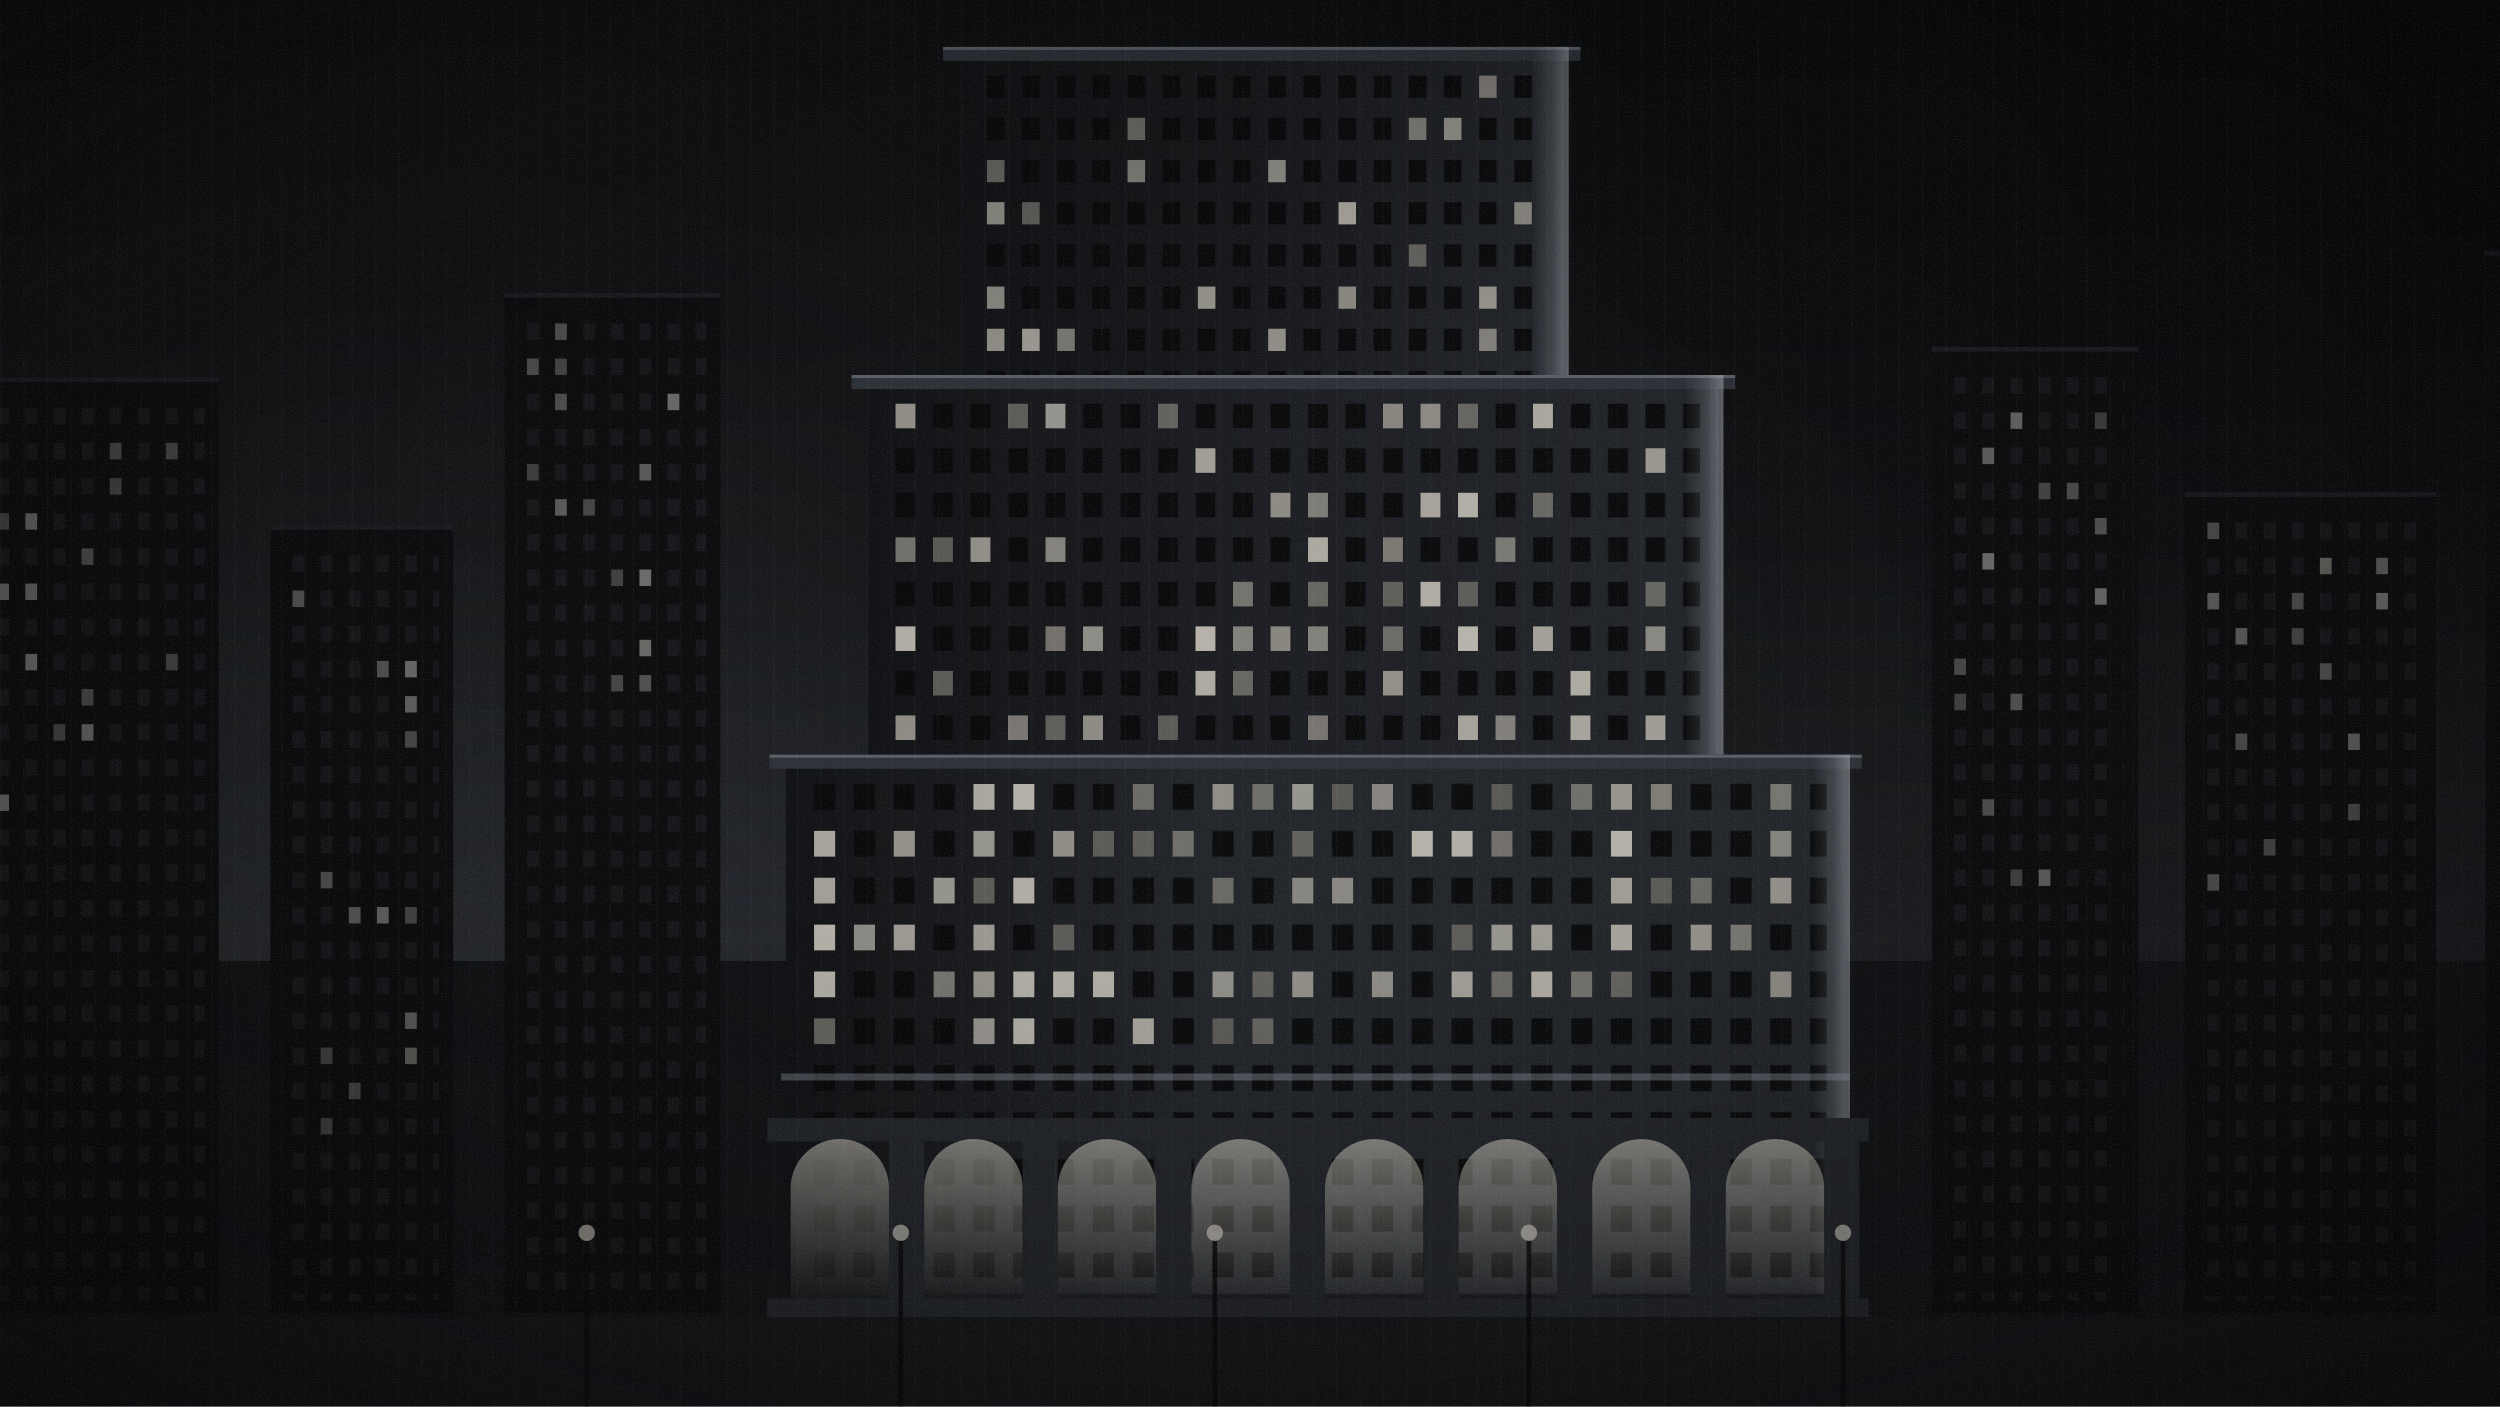
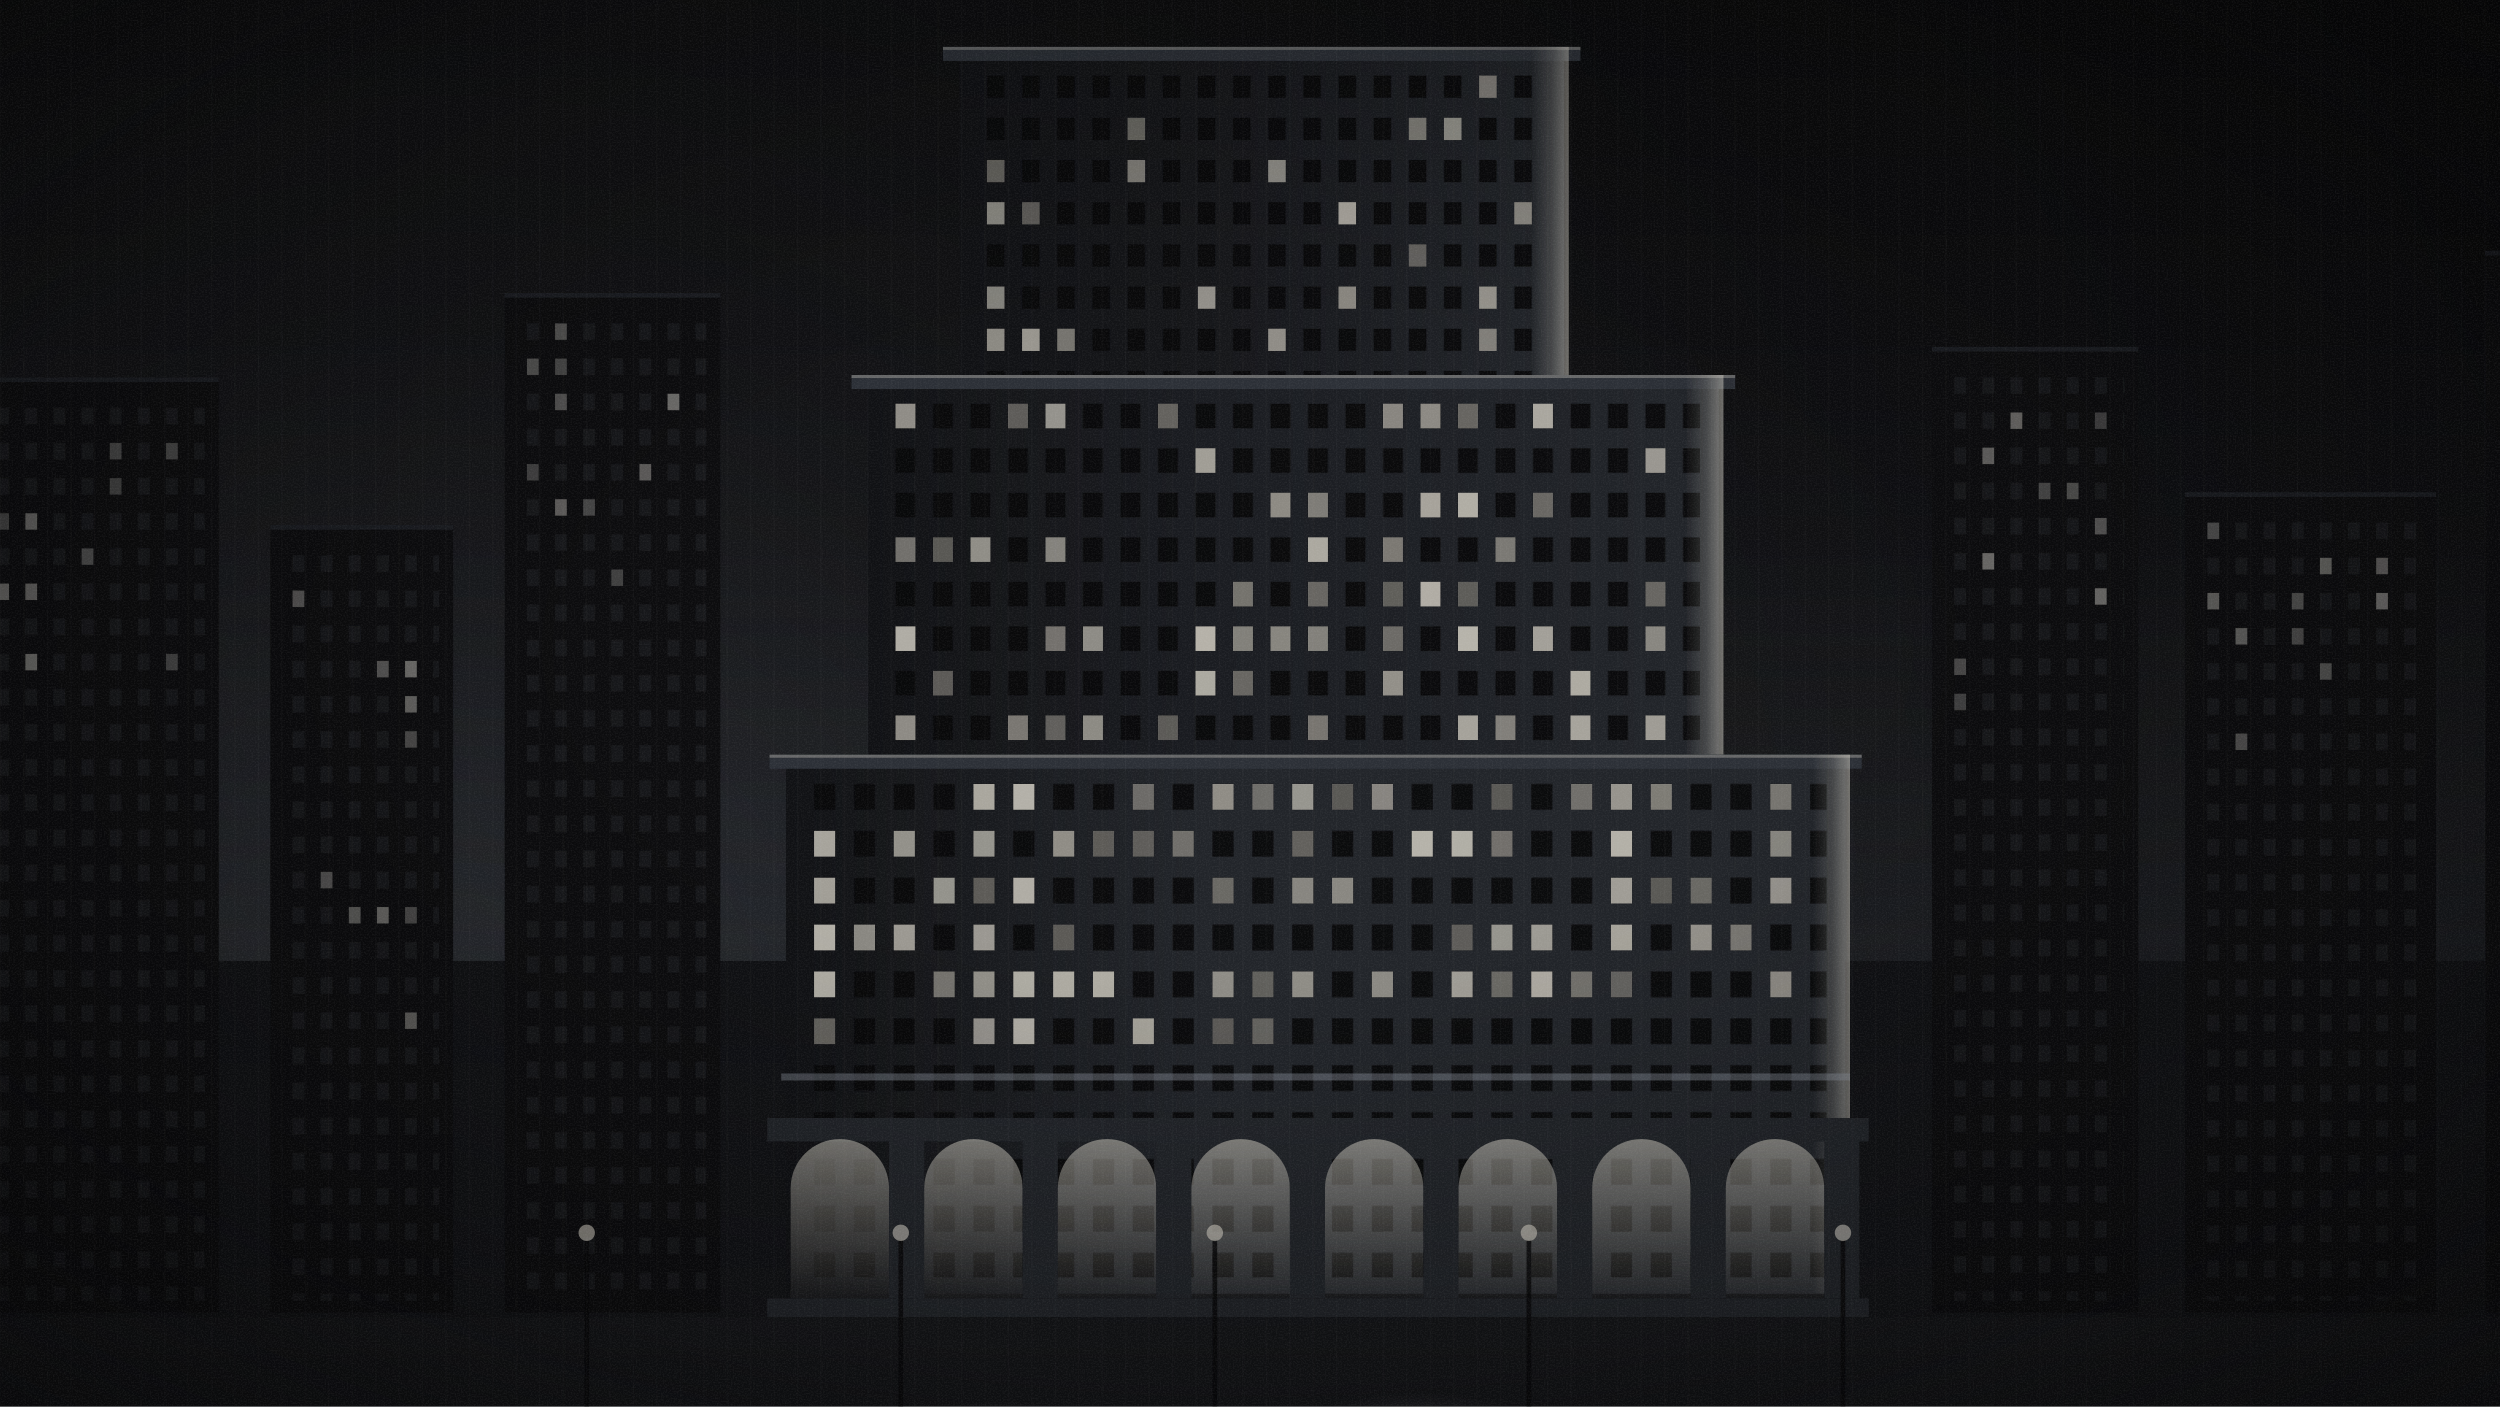
<svg xmlns="http://www.w3.org/2000/svg" width="1920" height="1080" viewBox="0 0 1920 1080" preserveAspectRatio="xMidYMid slice" role="img" aria-labelledby="omaxe-chowk-hero-title">
  <defs>
    <linearGradient id="omaxe-chowk-hero-ground" gradientUnits="userSpaceOnUse" x1="0" y1="820" x2="0" y2="2900">
      <stop offset="0" stop-color="#0e0f12" />
      <stop offset="0.42" stop-color="#131418" />
      <stop offset="1" stop-color="#131418" />
    </linearGradient>
    <pattern id="omaxe-chowk-hero-sb0" x="132" y="340" width="24" height="30" patternUnits="userSpaceOnUse">
      <rect x="7" y="8" width="10" height="14" fill="#212429" fill-opacity="0.85" />
    </pattern>
    <pattern id="omaxe-chowk-hero-sb1" x="384" y="466" width="24" height="30" patternUnits="userSpaceOnUse">
      <rect x="7" y="8" width="10" height="14" fill="#212429" fill-opacity="0.85" />
    </pattern>
    <pattern id="omaxe-chowk-hero-sb2" x="584" y="268" width="24" height="30" patternUnits="userSpaceOnUse">
      <rect x="7" y="8" width="10" height="14" fill="#212429" fill-opacity="0.85" />
    </pattern>
    <pattern id="omaxe-chowk-hero-sb3" x="1802" y="314" width="24" height="30" patternUnits="userSpaceOnUse">
      <rect x="7" y="8" width="10" height="14" fill="#212429" fill-opacity="0.85" />
    </pattern>
    <pattern id="omaxe-chowk-hero-sb4" x="2018" y="438" width="24" height="30" patternUnits="userSpaceOnUse">
      <rect x="7" y="8" width="10" height="14" fill="#212429" fill-opacity="0.85" />
    </pattern>
    <pattern id="omaxe-chowk-hero-sb5" x="2274" y="232" width="24" height="30" patternUnits="userSpaceOnUse">
      <rect x="7" y="8" width="10" height="14" fill="#212429" fill-opacity="0.85" />
    </pattern>
    <pattern id="omaxe-chowk-hero-sb6" x="-128" y="488" width="24" height="30" patternUnits="userSpaceOnUse">
      <rect x="7" y="8" width="10" height="14" fill="#212429" fill-opacity="0.85" />
    </pattern>
    <pattern id="omaxe-chowk-hero-sb7" x="2464" y="406" width="24" height="30" patternUnits="userSpaceOnUse">
      <rect x="7" y="8" width="10" height="14" fill="#212429" fill-opacity="0.85" />
    </pattern>
    <linearGradient id="omaxe-chowk-hero-facem0" gradientUnits="userSpaceOnUse" x1="960" y1="0" x2="1476" y2="0">
      <stop offset="0" stop-color="#0e0f12" />
      <stop offset="0.4" stop-color="#131418" />
      <stop offset="1" stop-color="#212429" />
    </linearGradient>
    <pattern id="omaxe-chowk-hero-patm0" x="976" y="56" width="30" height="36" patternUnits="userSpaceOnUse">
      <rect x="7.5" y="8.5" width="15" height="19" fill="#060607" fill-opacity="0.9" />
    </pattern>
    <linearGradient id="omaxe-chowk-hero-rimm0" gradientUnits="userSpaceOnUse" x1="1448" y1="0" x2="1480" y2="0">
-       <stop offset="0" stop-color="#b4bac2" stop-opacity="0" />
-       <stop offset="0.55" stop-color="#b4bac2" stop-opacity="0.2" />
-       <stop offset="1" stop-color="#b4bac2" stop-opacity="0.5" />
+       <stop offset="0" stop-color="#d9d5ca" stop-opacity="0" />
+       <stop offset="0.55" stop-color="#d9d5ca" stop-opacity="0.2" />
+       <stop offset="1" stop-color="#d9d5ca" stop-opacity="0.5" />
    </linearGradient>
    <linearGradient id="omaxe-chowk-hero-facem1" gradientUnits="userSpaceOnUse" x1="882" y1="0" x2="1608" y2="0">
      <stop offset="0" stop-color="#0e0f12" />
      <stop offset="0.4" stop-color="#191b20" />
      <stop offset="1" stop-color="#212429" />
    </linearGradient>
    <pattern id="omaxe-chowk-hero-patm1" x="898" y="336" width="32" height="38" patternUnits="userSpaceOnUse">
      <rect x="7.5" y="8.5" width="17" height="21" fill="#060607" fill-opacity="0.9" />
    </pattern>
    <linearGradient id="omaxe-chowk-hero-rimm1" gradientUnits="userSpaceOnUse" x1="1580" y1="0" x2="1612" y2="0">
-       <stop offset="0" stop-color="#b4bac2" stop-opacity="0" />
-       <stop offset="0.55" stop-color="#b4bac2" stop-opacity="0.2" />
-       <stop offset="1" stop-color="#b4bac2" stop-opacity="0.5" />
+       <stop offset="0" stop-color="#d9d5ca" stop-opacity="0" />
+       <stop offset="0.55" stop-color="#d9d5ca" stop-opacity="0.2" />
+       <stop offset="1" stop-color="#d9d5ca" stop-opacity="0.5" />
    </linearGradient>
    <linearGradient id="omaxe-chowk-hero-facem2" gradientUnits="userSpaceOnUse" x1="812" y1="0" x2="1716" y2="0">
      <stop offset="0" stop-color="#0e0f12" />
      <stop offset="0.4" stop-color="#212429" />
      <stop offset="1" stop-color="#212429" />
    </linearGradient>
    <pattern id="omaxe-chowk-hero-patm2" x="828" y="660" width="34" height="40" patternUnits="userSpaceOnUse">
      <rect x="8" y="9" width="18" height="22" fill="#060607" fill-opacity="0.9" />
    </pattern>
    <linearGradient id="omaxe-chowk-hero-rimm2" gradientUnits="userSpaceOnUse" x1="1688" y1="0" x2="1720" y2="0">
-       <stop offset="0" stop-color="#b4bac2" stop-opacity="0" />
-       <stop offset="0.55" stop-color="#b4bac2" stop-opacity="0.2" />
-       <stop offset="1" stop-color="#b4bac2" stop-opacity="0.5" />
+       <stop offset="0" stop-color="#d9d5ca" stop-opacity="0" />
+       <stop offset="0.55" stop-color="#d9d5ca" stop-opacity="0.2" />
+       <stop offset="1" stop-color="#d9d5ca" stop-opacity="0.5" />
    </linearGradient>
    <linearGradient id="omaxe-chowk-hero-bay0" gradientUnits="userSpaceOnUse" x1="0" y1="972" x2="0" y2="1108">
      <stop offset="0" stop-color="#d9d5ca" stop-opacity="0.561" />
      <stop offset="1" stop-color="#d9d5ca" stop-opacity="0.05" />
    </linearGradient>
    <linearGradient id="omaxe-chowk-hero-bay1" gradientUnits="userSpaceOnUse" x1="0" y1="972" x2="0" y2="1108">
      <stop offset="0" stop-color="#d9d5ca" stop-opacity="0.561" />
      <stop offset="1" stop-color="#d9d5ca" stop-opacity="0.05" />
    </linearGradient>
    <linearGradient id="omaxe-chowk-hero-bay2" gradientUnits="userSpaceOnUse" x1="0" y1="972" x2="0" y2="1108">
      <stop offset="0" stop-color="#d9d5ca" stop-opacity="0.561" />
      <stop offset="1" stop-color="#d9d5ca" stop-opacity="0.05" />
    </linearGradient>
    <linearGradient id="omaxe-chowk-hero-bay3" gradientUnits="userSpaceOnUse" x1="0" y1="972" x2="0" y2="1108">
      <stop offset="0" stop-color="#d9d5ca" stop-opacity="0.561" />
      <stop offset="1" stop-color="#d9d5ca" stop-opacity="0.05" />
    </linearGradient>
    <linearGradient id="omaxe-chowk-hero-bay4" gradientUnits="userSpaceOnUse" x1="0" y1="972" x2="0" y2="1108">
      <stop offset="0" stop-color="#d9d5ca" stop-opacity="0.561" />
      <stop offset="1" stop-color="#d9d5ca" stop-opacity="0.05" />
    </linearGradient>
    <linearGradient id="omaxe-chowk-hero-bay5" gradientUnits="userSpaceOnUse" x1="0" y1="972" x2="0" y2="1108">
      <stop offset="0" stop-color="#d9d5ca" stop-opacity="0.561" />
      <stop offset="1" stop-color="#d9d5ca" stop-opacity="0.05" />
    </linearGradient>
    <linearGradient id="omaxe-chowk-hero-bay6" gradientUnits="userSpaceOnUse" x1="0" y1="972" x2="0" y2="1108">
      <stop offset="0" stop-color="#d9d5ca" stop-opacity="0.561" />
      <stop offset="1" stop-color="#d9d5ca" stop-opacity="0.05" />
    </linearGradient>
    <linearGradient id="omaxe-chowk-hero-bay7" gradientUnits="userSpaceOnUse" x1="0" y1="972" x2="0" y2="1108">
      <stop offset="0" stop-color="#d9d5ca" stop-opacity="0.561" />
      <stop offset="1" stop-color="#d9d5ca" stop-opacity="0.05" />
    </linearGradient>
    <linearGradient id="omaxe-chowk-hero-street" gradientUnits="userSpaceOnUse" x1="0" y1="1124" x2="0" y2="2900">
      <stop offset="0" stop-color="#131418" stop-opacity="1" />
      <stop offset="0.35" stop-color="#0a0a0c" stop-opacity="1" />
      <stop offset="1" stop-color="#060607" stop-opacity="1" />
    </linearGradient>
+     <radialGradient id="omaxe-chowk-hero-lamppool">
+       <stop offset="0" stop-color="#d9d5ca" stop-opacity="0.296" />
+       <stop offset="0.5" stop-color="#d9d5ca" stop-opacity="0.093" />
+       <stop offset="1" stop-color="#d9d5ca" stop-opacity="0" />
+     </radialGradient>
    <linearGradient id="omaxe-chowk-hero-sky" gradientUnits="userSpaceOnUse" x1="0" y1="0" x2="0" y2="1080">
      <stop offset="0" stop-color="#060607" />
      <stop offset="0.223" stop-color="#08080a" />
      <stop offset="0.683" stop-color="#101114" />
      <stop offset="1" stop-color="#060607" />
    </linearGradient>
    <radialGradient id="omaxe-chowk-hero-glow" gradientUnits="userSpaceOnUse" cx="340.8" cy="801" r="1766.4">
      <stop offset="0" stop-color="#767d88" stop-opacity="0.17" />
      <stop offset="0.3" stop-color="#767d88" stop-opacity="0.071" />
      <stop offset="0.66" stop-color="#767d88" stop-opacity="0.02" />
      <stop offset="1" stop-color="#767d88" stop-opacity="0" />
    </radialGradient>
    <linearGradient id="omaxe-chowk-hero-haze" gradientUnits="userSpaceOnUse" x1="0" y1="414" x2="0" y2="910.8">
      <stop offset="0" stop-color="#5a616b" stop-opacity="0" />
      <stop offset="0.62" stop-color="#5a616b" stop-opacity="0.11" />
      <stop offset="0.82" stop-color="#5a616b" stop-opacity="0.055" />
      <stop offset="1" stop-color="#5a616b" stop-opacity="0" />
    </linearGradient>
    <pattern id="omaxe-chowk-hero-grid" width="18" height="18" patternUnits="userSpaceOnUse">
      <rect x="0" y="0" width="1" height="18" fill="#f5f3ee" fill-opacity="0.5" />
    </pattern>
    <radialGradient id="omaxe-chowk-hero-vignette" cx="0.5" cy="0.46" r="0.78">
      <stop offset="0.3" stop-color="#000000" stop-opacity="0" />
      <stop offset="0.68" stop-color="#000000" stop-opacity="0.26" />
      <stop offset="1" stop-color="#060607" stop-opacity="0.82" />
    </radialGradient>
    <filter id="omaxe-chowk-hero-grain" x="-2%" y="-2%" width="104%" height="104%" color-interpolation-filters="sRGB">
      <feTurbulence type="fractalNoise" baseFrequency="0.82" numOctaves="3" seed="11" stitchTiles="stitch" result="noise" />
      <feColorMatrix in="noise" type="matrix" values="0 0 0 0 1 0 0 0 0 1 0 0 0 0 1 0.9 0 0 0 -0.36" />
    </filter>
  </defs>
  <rect x="0" y="0" width="1920" height="1080" fill="url(#omaxe-chowk-hero-sky)" />
  <rect x="0" y="0" width="1920" height="1080" fill="url(#omaxe-chowk-hero-glow)" />
  <rect x="0" y="0" width="1920" height="1080" fill="url(#omaxe-chowk-hero-haze)" />
  <g transform="translate(-127.2 0) scale(0.9)">
    <rect x="-1800" y="820" width="6200" height="2080" fill="url(#omaxe-chowk-hero-ground)" />
    <rect x="120" y="322" width="208" height="798" fill="#0a0a0c" />
    <rect x="132" y="340" width="184" height="770" fill="url(#omaxe-chowk-hero-sb0)" opacity="0.55" />
    <rect x="235" y="378" width="10" height="14" fill="#d9d5ca" fill-opacity="0.256" />
    <rect x="283" y="378" width="10" height="14" fill="#d9d5ca" fill-opacity="0.256" />
    <rect x="235" y="408" width="10" height="14" fill="#d9d5ca" fill-opacity="0.231" />
    <rect x="139" y="438" width="10" height="14" fill="#d9d5ca" fill-opacity="0.235" />
    <rect x="163" y="438" width="10" height="14" fill="#d9d5ca" fill-opacity="0.412" />
    <rect x="211" y="468" width="10" height="14" fill="#d9d5ca" fill-opacity="0.291" />
    <rect x="139" y="498" width="10" height="14" fill="#d9d5ca" fill-opacity="0.413" />
    <rect x="163" y="498" width="10" height="14" fill="#d9d5ca" fill-opacity="0.406" />
    <rect x="163" y="558" width="10" height="14" fill="#d9d5ca" fill-opacity="0.451" />
    <rect x="283" y="558" width="10" height="14" fill="#d9d5ca" fill-opacity="0.247" />
-     <rect x="211" y="588" width="10" height="14" fill="#d9d5ca" fill-opacity="0.274" />
-     <rect x="187" y="618" width="10" height="14" fill="#d9d5ca" fill-opacity="0.241" />
-     <rect x="211" y="618" width="10" height="14" fill="#d9d5ca" fill-opacity="0.422" />
-     <rect x="139" y="678" width="10" height="14" fill="#d9d5ca" fill-opacity="0.425" />
    <rect x="120" y="322" width="208" height="4" fill="#191b20" />
    <rect x="372" y="448" width="156" height="672" fill="#0a0a0c" />
    <rect x="384" y="466" width="132" height="644" fill="url(#omaxe-chowk-hero-sb1)" opacity="0.55" />
    <rect x="391" y="504" width="10" height="14" fill="#d9d5ca" fill-opacity="0.322" />
    <rect x="463" y="564" width="10" height="14" fill="#d9d5ca" fill-opacity="0.331" />
    <rect x="487" y="564" width="10" height="14" fill="#d9d5ca" fill-opacity="0.459" />
    <rect x="487" y="594" width="10" height="14" fill="#d9d5ca" fill-opacity="0.408" />
    <rect x="487" y="624" width="10" height="14" fill="#d9d5ca" fill-opacity="0.275" />
    <rect x="415" y="744" width="10" height="14" fill="#d9d5ca" fill-opacity="0.316" />
    <rect x="439" y="774" width="10" height="14" fill="#d9d5ca" fill-opacity="0.353" />
    <rect x="463" y="774" width="10" height="14" fill="#d9d5ca" fill-opacity="0.417" />
    <rect x="487" y="774" width="10" height="14" fill="#d9d5ca" fill-opacity="0.268" />
    <rect x="487" y="864" width="10" height="14" fill="#d9d5ca" fill-opacity="0.381" />
-     <rect x="415" y="894" width="10" height="14" fill="#d9d5ca" fill-opacity="0.232" />
-     <rect x="487" y="894" width="10" height="14" fill="#d9d5ca" fill-opacity="0.379" />
-     <rect x="439" y="924" width="10" height="14" fill="#d9d5ca" fill-opacity="0.25" />
-     <rect x="415" y="954" width="10" height="14" fill="#d9d5ca" fill-opacity="0.213" />
    <rect x="372" y="448" width="156" height="4" fill="#191b20" />
    <rect x="572" y="250" width="184" height="870" fill="#0a0a0c" />
    <rect x="584" y="268" width="160" height="842" fill="url(#omaxe-chowk-hero-sb2)" opacity="0.55" />
    <rect x="615" y="276" width="10" height="14" fill="#d9d5ca" fill-opacity="0.31" />
    <rect x="591" y="306" width="10" height="14" fill="#d9d5ca" fill-opacity="0.302" />
    <rect x="615" y="306" width="10" height="14" fill="#d9d5ca" fill-opacity="0.249" />
    <rect x="615" y="336" width="10" height="14" fill="#d9d5ca" fill-opacity="0.311" />
    <rect x="711" y="336" width="10" height="14" fill="#d9d5ca" fill-opacity="0.45" />
    <rect x="591" y="396" width="10" height="14" fill="#d9d5ca" fill-opacity="0.216" />
    <rect x="687" y="396" width="10" height="14" fill="#d9d5ca" fill-opacity="0.363" />
    <rect x="615" y="426" width="10" height="14" fill="#d9d5ca" fill-opacity="0.372" />
    <rect x="639" y="426" width="10" height="14" fill="#d9d5ca" fill-opacity="0.255" />
    <rect x="663" y="486" width="10" height="14" fill="#d9d5ca" fill-opacity="0.221" />
-     <rect x="687" y="486" width="10" height="14" fill="#d9d5ca" fill-opacity="0.458" />
-     <rect x="687" y="546" width="10" height="14" fill="#d9d5ca" fill-opacity="0.425" />
-     <rect x="663" y="576" width="10" height="14" fill="#d9d5ca" fill-opacity="0.249" />
-     <rect x="687" y="576" width="10" height="14" fill="#d9d5ca" fill-opacity="0.301" />
    <rect x="572" y="250" width="184" height="4" fill="#191b20" />
    <rect x="1790" y="296" width="176" height="824" fill="#0a0a0c" />
    <rect x="1802" y="314" width="152" height="796" fill="url(#omaxe-chowk-hero-sb3)" opacity="0.55" />
    <rect x="1857" y="352" width="10" height="14" fill="#d9d5ca" fill-opacity="0.418" />
    <rect x="1929" y="352" width="10" height="14" fill="#d9d5ca" fill-opacity="0.219" />
    <rect x="1833" y="382" width="10" height="14" fill="#d9d5ca" fill-opacity="0.392" />
    <rect x="1881" y="412" width="10" height="14" fill="#d9d5ca" fill-opacity="0.254" />
    <rect x="1905" y="412" width="10" height="14" fill="#d9d5ca" fill-opacity="0.295" />
    <rect x="1929" y="442" width="10" height="14" fill="#d9d5ca" fill-opacity="0.332" />
    <rect x="1833" y="472" width="10" height="14" fill="#d9d5ca" fill-opacity="0.447" />
    <rect x="1929" y="502" width="10" height="14" fill="#d9d5ca" fill-opacity="0.452" />
    <rect x="1809" y="562" width="10" height="14" fill="#d9d5ca" fill-opacity="0.265" />
    <rect x="1809" y="592" width="10" height="14" fill="#d9d5ca" fill-opacity="0.213" />
-     <rect x="1857" y="592" width="10" height="14" fill="#d9d5ca" fill-opacity="0.314" />
-     <rect x="1833" y="682" width="10" height="14" fill="#d9d5ca" fill-opacity="0.297" />
-     <rect x="1857" y="742" width="10" height="14" fill="#d9d5ca" fill-opacity="0.23" />
-     <rect x="1881" y="742" width="10" height="14" fill="#d9d5ca" fill-opacity="0.39" />
    <rect x="1790" y="296" width="176" height="4" fill="#191b20" />
    <rect x="2006" y="420" width="214" height="700" fill="#0a0a0c" />
    <rect x="2018" y="438" width="190" height="672" fill="url(#omaxe-chowk-hero-sb4)" opacity="0.55" />
    <rect x="2025" y="446" width="10" height="14" fill="#d9d5ca" fill-opacity="0.297" />
    <rect x="2121" y="476" width="10" height="14" fill="#d9d5ca" fill-opacity="0.403" />
    <rect x="2169" y="476" width="10" height="14" fill="#d9d5ca" fill-opacity="0.373" />
    <rect x="2025" y="506" width="10" height="14" fill="#d9d5ca" fill-opacity="0.392" />
    <rect x="2097" y="506" width="10" height="14" fill="#d9d5ca" fill-opacity="0.3" />
    <rect x="2169" y="506" width="10" height="14" fill="#d9d5ca" fill-opacity="0.456" />
    <rect x="2049" y="536" width="10" height="14" fill="#d9d5ca" fill-opacity="0.39" />
    <rect x="2097" y="536" width="10" height="14" fill="#d9d5ca" fill-opacity="0.272" />
    <rect x="2121" y="566" width="10" height="14" fill="#d9d5ca" fill-opacity="0.306" />
    <rect x="2049" y="626" width="10" height="14" fill="#d9d5ca" fill-opacity="0.31" />
-     <rect x="2145" y="626" width="10" height="14" fill="#d9d5ca" fill-opacity="0.394" />
-     <rect x="2145" y="686" width="10" height="14" fill="#d9d5ca" fill-opacity="0.274" />
-     <rect x="2073" y="716" width="10" height="14" fill="#d9d5ca" fill-opacity="0.267" />
-     <rect x="2025" y="746" width="10" height="14" fill="#d9d5ca" fill-opacity="0.314" />
    <rect x="2006" y="420" width="214" height="4" fill="#191b20" />
    <rect x="2262" y="214" width="150" height="906" fill="#0a0a0c" />
    <rect x="2274" y="232" width="126" height="878" fill="url(#omaxe-chowk-hero-sb5)" opacity="0.55" />
    <rect x="2329" y="300" width="10" height="14" fill="#d9d5ca" fill-opacity="0.399" />
    <rect x="2329" y="330" width="10" height="14" fill="#d9d5ca" fill-opacity="0.444" />
    <rect x="2353" y="330" width="10" height="14" fill="#d9d5ca" fill-opacity="0.297" />
    <rect x="2377" y="330" width="10" height="14" fill="#d9d5ca" fill-opacity="0.221" />
    <rect x="2305" y="390" width="10" height="14" fill="#d9d5ca" fill-opacity="0.372" />
    <rect x="2305" y="420" width="10" height="14" fill="#d9d5ca" fill-opacity="0.307" />
    <rect x="2329" y="420" width="10" height="14" fill="#d9d5ca" fill-opacity="0.384" />
    <rect x="2353" y="420" width="10" height="14" fill="#d9d5ca" fill-opacity="0.218" />
    <rect x="2305" y="480" width="10" height="14" fill="#d9d5ca" fill-opacity="0.37" />
    <rect x="2377" y="480" width="10" height="14" fill="#d9d5ca" fill-opacity="0.288" />
-     <rect x="2305" y="510" width="10" height="14" fill="#d9d5ca" fill-opacity="0.218" />
-     <rect x="2329" y="510" width="10" height="14" fill="#d9d5ca" fill-opacity="0.232" />
-     <rect x="2305" y="540" width="10" height="14" fill="#d9d5ca" fill-opacity="0.336" />
-     <rect x="2329" y="570" width="10" height="14" fill="#d9d5ca" fill-opacity="0.38" />
    <rect x="2262" y="214" width="150" height="4" fill="#191b20" />
    <rect x="-140" y="470" width="200" height="650" fill="#0a0a0c" />
    <rect x="-128" y="488" width="176" height="622" fill="url(#omaxe-chowk-hero-sb6)" opacity="0.55" />
    <rect x="-121" y="496" width="10" height="14" fill="#d9d5ca" fill-opacity="0.343" />
    <rect x="-25" y="496" width="10" height="14" fill="#d9d5ca" fill-opacity="0.4" />
    <rect x="-1" y="496" width="10" height="14" fill="#d9d5ca" fill-opacity="0.231" />
    <rect x="-97" y="526" width="10" height="14" fill="#d9d5ca" fill-opacity="0.391" />
    <rect x="-121" y="556" width="10" height="14" fill="#d9d5ca" fill-opacity="0.232" />
    <rect x="-49" y="586" width="10" height="14" fill="#d9d5ca" fill-opacity="0.369" />
    <rect x="-97" y="616" width="10" height="14" fill="#d9d5ca" fill-opacity="0.422" />
    <rect x="-97" y="646" width="10" height="14" fill="#d9d5ca" fill-opacity="0.227" />
    <rect x="-1" y="646" width="10" height="14" fill="#d9d5ca" fill-opacity="0.242" />
    <rect x="-1" y="706" width="10" height="14" fill="#d9d5ca" fill-opacity="0.35" />
-     <rect x="23" y="736" width="10" height="14" fill="#d9d5ca" fill-opacity="0.283" />
-     <rect x="-97" y="826" width="10" height="14" fill="#d9d5ca" fill-opacity="0.337" />
-     <rect x="-73" y="826" width="10" height="14" fill="#d9d5ca" fill-opacity="0.448" />
-     <rect x="-1" y="826" width="10" height="14" fill="#d9d5ca" fill-opacity="0.309" />
    <rect x="-140" y="470" width="200" height="4" fill="#191b20" />
    <rect x="2452" y="388" width="190" height="732" fill="#0a0a0c" />
    <rect x="2464" y="406" width="166" height="704" fill="url(#omaxe-chowk-hero-sb7)" opacity="0.55" />
    <rect x="2543" y="444" width="10" height="14" fill="#d9d5ca" fill-opacity="0.408" />
    <rect x="2591" y="474" width="10" height="14" fill="#d9d5ca" fill-opacity="0.369" />
    <rect x="2495" y="504" width="10" height="14" fill="#d9d5ca" fill-opacity="0.404" />
    <rect x="2591" y="504" width="10" height="14" fill="#d9d5ca" fill-opacity="0.398" />
    <rect x="2543" y="534" width="10" height="14" fill="#d9d5ca" fill-opacity="0.395" />
    <rect x="2591" y="534" width="10" height="14" fill="#d9d5ca" fill-opacity="0.369" />
    <rect x="2543" y="564" width="10" height="14" fill="#d9d5ca" fill-opacity="0.353" />
    <rect x="2495" y="594" width="10" height="14" fill="#d9d5ca" fill-opacity="0.464" />
    <rect x="2471" y="624" width="10" height="14" fill="#d9d5ca" fill-opacity="0.452" />
    <rect x="2519" y="654" width="10" height="14" fill="#d9d5ca" fill-opacity="0.447" />
-     <rect x="2543" y="714" width="10" height="14" fill="#d9d5ca" fill-opacity="0.431" />
-     <rect x="2519" y="744" width="10" height="14" fill="#d9d5ca" fill-opacity="0.357" />
-     <rect x="2567" y="744" width="10" height="14" fill="#d9d5ca" fill-opacity="0.255" />
-     <rect x="2495" y="804" width="10" height="14" fill="#d9d5ca" fill-opacity="0.337" />
    <rect x="2452" y="388" width="190" height="4" fill="#191b20" />
    <rect x="960" y="40" width="516" height="304" fill="url(#omaxe-chowk-hero-facem0)" />
    <rect x="976" y="56" width="484" height="274" fill="url(#omaxe-chowk-hero-patm0)" />
    <rect x="1403.5" y="64.5" width="15" height="19" fill="#d9d5ca" fill-opacity="0.593" />
    <rect x="1103.5" y="100.5" width="15" height="19" fill="#d9d5ca" fill-opacity="0.468" />
    <rect x="1343.5" y="100.5" width="15" height="19" fill="#d9d5ca" fill-opacity="0.58" />
    <rect x="1373.5" y="100.5" width="15" height="19" fill="#d9d5ca" fill-opacity="0.679" />
    <rect x="983.5" y="136.5" width="15" height="19" fill="#d9d5ca" fill-opacity="0.441" />
    <rect x="1103.5" y="136.5" width="15" height="19" fill="#d9d5ca" fill-opacity="0.577" />
    <rect x="1223.5" y="136.5" width="15" height="19" fill="#d9d5ca" fill-opacity="0.651" />
    <rect x="983.5" y="172.5" width="15" height="19" fill="#d9d5ca" fill-opacity="0.633" />
    <rect x="1013.5" y="172.5" width="15" height="19" fill="#d9d5ca" fill-opacity="0.415" />
    <rect x="1283.5" y="172.5" width="15" height="19" fill="#d9d5ca" fill-opacity="0.776" />
    <rect x="1433.5" y="172.5" width="15" height="19" fill="#d9d5ca" fill-opacity="0.636" />
    <rect x="1343.5" y="208.5" width="15" height="19" fill="#d9d5ca" fill-opacity="0.444" />
    <rect x="983.5" y="244.5" width="15" height="19" fill="#d9d5ca" fill-opacity="0.61" />
    <rect x="1163.5" y="244.5" width="15" height="19" fill="#d9d5ca" fill-opacity="0.673" />
    <rect x="1283.5" y="244.5" width="15" height="19" fill="#d9d5ca" fill-opacity="0.626" />
    <rect x="1403.5" y="244.5" width="15" height="19" fill="#d9d5ca" fill-opacity="0.684" />
    <rect x="983.5" y="280.5" width="15" height="19" fill="#d9d5ca" fill-opacity="0.64" />
    <rect x="1013.5" y="280.5" width="15" height="19" fill="#d9d5ca" fill-opacity="0.698" />
    <rect x="1043.5" y="280.5" width="15" height="19" fill="#d9d5ca" fill-opacity="0.53" />
    <rect x="1223.5" y="280.5" width="15" height="19" fill="#d9d5ca" fill-opacity="0.652" />
    <rect x="1403.5" y="280.5" width="15" height="19" fill="#d9d5ca" fill-opacity="0.583" />
    <rect x="946" y="40" width="544" height="12" fill="#2b2f36" />
-     <rect x="946" y="40" width="544" height="2.6" fill="#b4bac2" fill-opacity="0.34" />
+     <rect x="946" y="40" width="544" height="2.6" fill="#d9d5ca" fill-opacity="0.34" />
    <rect x="1448" y="40" width="32" height="304" fill="url(#omaxe-chowk-hero-rimm0)" />
    <rect x="882" y="320" width="726" height="348" fill="url(#omaxe-chowk-hero-facem1)" />
    <rect x="898" y="336" width="694" height="318" fill="url(#omaxe-chowk-hero-patm1)" />
    <rect x="905.5" y="344.5" width="17" height="21" fill="#d9d5ca" fill-opacity="0.652" />
    <rect x="1001.5" y="344.5" width="17" height="21" fill="#d9d5ca" fill-opacity="0.411" />
    <rect x="1033.5" y="344.5" width="17" height="21" fill="#d9d5ca" fill-opacity="0.681" />
    <rect x="1129.5" y="344.5" width="17" height="21" fill="#d9d5ca" fill-opacity="0.438" />
    <rect x="1321.5" y="344.5" width="17" height="21" fill="#d9d5ca" fill-opacity="0.617" />
    <rect x="1353.5" y="344.5" width="17" height="21" fill="#d9d5ca" fill-opacity="0.635" />
    <rect x="1385.5" y="344.5" width="17" height="21" fill="#d9d5ca" fill-opacity="0.453" />
    <rect x="1449.5" y="344.5" width="17" height="21" fill="#d9d5ca" fill-opacity="0.78" />
    <rect x="1161.5" y="382.5" width="17" height="21" fill="#d9d5ca" fill-opacity="0.736" />
    <rect x="1545.5" y="382.5" width="17" height="21" fill="#d9d5ca" fill-opacity="0.703" />
    <rect x="1225.5" y="420.5" width="17" height="21" fill="#d9d5ca" fill-opacity="0.639" />
    <rect x="1257.5" y="420.5" width="17" height="21" fill="#d9d5ca" fill-opacity="0.569" />
    <rect x="1353.5" y="420.5" width="17" height="21" fill="#d9d5ca" fill-opacity="0.762" />
    <rect x="1385.5" y="420.5" width="17" height="21" fill="#d9d5ca" fill-opacity="0.811" />
    <rect x="1449.5" y="420.5" width="17" height="21" fill="#d9d5ca" fill-opacity="0.46" />
    <rect x="905.5" y="458.5" width="17" height="21" fill="#d9d5ca" fill-opacity="0.514" />
    <rect x="937.5" y="458.5" width="17" height="21" fill="#d9d5ca" fill-opacity="0.389" />
    <rect x="969.5" y="458.5" width="17" height="21" fill="#d9d5ca" fill-opacity="0.655" />
    <rect x="1033.5" y="458.5" width="17" height="21" fill="#d9d5ca" fill-opacity="0.601" />
    <rect x="1257.5" y="458.5" width="17" height="21" fill="#d9d5ca" fill-opacity="0.787" />
    <rect x="1321.5" y="458.5" width="17" height="21" fill="#d9d5ca" fill-opacity="0.551" />
    <rect x="1417.5" y="458.5" width="17" height="21" fill="#d9d5ca" fill-opacity="0.548" />
    <rect x="1193.5" y="496.5" width="17" height="21" fill="#d9d5ca" fill-opacity="0.521" />
    <rect x="1257.5" y="496.5" width="17" height="21" fill="#d9d5ca" fill-opacity="0.457" />
    <rect x="1321.5" y="496.5" width="17" height="21" fill="#d9d5ca" fill-opacity="0.417" />
    <rect x="1353.5" y="496.5" width="17" height="21" fill="#d9d5ca" fill-opacity="0.809" />
    <rect x="1385.5" y="496.5" width="17" height="21" fill="#d9d5ca" fill-opacity="0.408" />
    <rect x="1545.5" y="496.5" width="17" height="21" fill="#d9d5ca" fill-opacity="0.457" />
    <rect x="905.5" y="534.5" width="17" height="21" fill="#d9d5ca" fill-opacity="0.812" />
    <rect x="1033.5" y="534.5" width="17" height="21" fill="#d9d5ca" fill-opacity="0.519" />
    <rect x="1065.5" y="534.5" width="17" height="21" fill="#d9d5ca" fill-opacity="0.647" />
    <rect x="1161.5" y="534.5" width="17" height="21" fill="#d9d5ca" fill-opacity="0.837" />
    <rect x="1193.5" y="534.5" width="17" height="21" fill="#d9d5ca" fill-opacity="0.585" />
    <rect x="1225.5" y="534.5" width="17" height="21" fill="#d9d5ca" fill-opacity="0.615" />
    <rect x="1257.5" y="534.5" width="17" height="21" fill="#d9d5ca" fill-opacity="0.59" />
    <rect x="1321.5" y="534.5" width="17" height="21" fill="#d9d5ca" fill-opacity="0.483" />
    <rect x="1385.5" y="534.5" width="17" height="21" fill="#d9d5ca" fill-opacity="0.843" />
    <rect x="1449.5" y="534.5" width="17" height="21" fill="#d9d5ca" fill-opacity="0.748" />
    <rect x="1545.5" y="534.5" width="17" height="21" fill="#d9d5ca" fill-opacity="0.618" />
    <rect x="937.5" y="572.5" width="17" height="21" fill="#d9d5ca" fill-opacity="0.401" />
    <rect x="1161.5" y="572.5" width="17" height="21" fill="#d9d5ca" fill-opacity="0.791" />
    <rect x="1193.5" y="572.5" width="17" height="21" fill="#d9d5ca" fill-opacity="0.455" />
    <rect x="1321.5" y="572.5" width="17" height="21" fill="#d9d5ca" fill-opacity="0.662" />
    <rect x="1481.5" y="572.5" width="17" height="21" fill="#d9d5ca" fill-opacity="0.796" />
    <rect x="905.5" y="610.5" width="17" height="21" fill="#d9d5ca" fill-opacity="0.644" />
    <rect x="1001.5" y="610.5" width="17" height="21" fill="#d9d5ca" fill-opacity="0.547" />
    <rect x="1033.5" y="610.5" width="17" height="21" fill="#d9d5ca" fill-opacity="0.425" />
    <rect x="1065.5" y="610.5" width="17" height="21" fill="#d9d5ca" fill-opacity="0.638" />
    <rect x="1129.5" y="610.5" width="17" height="21" fill="#d9d5ca" fill-opacity="0.402" />
    <rect x="1257.5" y="610.5" width="17" height="21" fill="#d9d5ca" fill-opacity="0.533" />
    <rect x="1385.5" y="610.5" width="17" height="21" fill="#d9d5ca" fill-opacity="0.761" />
    <rect x="1417.5" y="610.5" width="17" height="21" fill="#d9d5ca" fill-opacity="0.583" />
    <rect x="1481.5" y="610.5" width="17" height="21" fill="#d9d5ca" fill-opacity="0.765" />
    <rect x="1545.5" y="610.5" width="17" height="21" fill="#d9d5ca" fill-opacity="0.726" />
    <rect x="868" y="320" width="754" height="12" fill="#2b2f36" />
-     <rect x="868" y="320" width="754" height="2.6" fill="#b4bac2" fill-opacity="0.34" />
+     <rect x="868" y="320" width="754" height="2.6" fill="#d9d5ca" fill-opacity="0.34" />
    <rect x="1580" y="320" width="32" height="348" fill="url(#omaxe-chowk-hero-rimm1)" />
    <rect x="812" y="644" width="904" height="460" fill="url(#omaxe-chowk-hero-facem2)" />
    <rect x="828" y="660" width="872" height="430" fill="url(#omaxe-chowk-hero-patm2)" />
    <rect x="972" y="669" width="18" height="22" fill="#d9d5ca" fill-opacity="0.778" />
    <rect x="1006" y="669" width="18" height="22" fill="#d9d5ca" fill-opacity="0.83" />
    <rect x="1108" y="669" width="18" height="22" fill="#d9d5ca" fill-opacity="0.484" />
    <rect x="1176" y="669" width="18" height="22" fill="#d9d5ca" fill-opacity="0.65" />
    <rect x="1210" y="669" width="18" height="22" fill="#d9d5ca" fill-opacity="0.494" />
    <rect x="1244" y="669" width="18" height="22" fill="#d9d5ca" fill-opacity="0.693" />
    <rect x="1278" y="669" width="18" height="22" fill="#d9d5ca" fill-opacity="0.387" />
    <rect x="1312" y="669" width="18" height="22" fill="#d9d5ca" fill-opacity="0.612" />
    <rect x="1414" y="669" width="18" height="22" fill="#d9d5ca" fill-opacity="0.388" />
    <rect x="1482" y="669" width="18" height="22" fill="#d9d5ca" fill-opacity="0.501" />
    <rect x="1516" y="669" width="18" height="22" fill="#d9d5ca" fill-opacity="0.685" />
    <rect x="1550" y="669" width="18" height="22" fill="#d9d5ca" fill-opacity="0.562" />
    <rect x="1652" y="669" width="18" height="22" fill="#d9d5ca" fill-opacity="0.529" />
    <rect x="836" y="709" width="18" height="22" fill="#d9d5ca" fill-opacity="0.765" />
    <rect x="904" y="709" width="18" height="22" fill="#d9d5ca" fill-opacity="0.669" />
    <rect x="972" y="709" width="18" height="22" fill="#d9d5ca" fill-opacity="0.683" />
    <rect x="1040" y="709" width="18" height="22" fill="#d9d5ca" fill-opacity="0.649" />
    <rect x="1074" y="709" width="18" height="22" fill="#d9d5ca" fill-opacity="0.402" />
    <rect x="1108" y="709" width="18" height="22" fill="#d9d5ca" fill-opacity="0.41" />
    <rect x="1142" y="709" width="18" height="22" fill="#d9d5ca" fill-opacity="0.501" />
    <rect x="1244" y="709" width="18" height="22" fill="#d9d5ca" fill-opacity="0.427" />
    <rect x="1346" y="709" width="18" height="22" fill="#d9d5ca" fill-opacity="0.838" />
    <rect x="1380" y="709" width="18" height="22" fill="#d9d5ca" fill-opacity="0.817" />
    <rect x="1414" y="709" width="18" height="22" fill="#d9d5ca" fill-opacity="0.505" />
    <rect x="1516" y="709" width="18" height="22" fill="#d9d5ca" fill-opacity="0.827" />
    <rect x="1652" y="709" width="18" height="22" fill="#d9d5ca" fill-opacity="0.608" />
    <rect x="836" y="749" width="18" height="22" fill="#d9d5ca" fill-opacity="0.748" />
    <rect x="938" y="749" width="18" height="22" fill="#d9d5ca" fill-opacity="0.679" />
    <rect x="972" y="749" width="18" height="22" fill="#d9d5ca" fill-opacity="0.404" />
    <rect x="1006" y="749" width="18" height="22" fill="#d9d5ca" fill-opacity="0.809" />
    <rect x="1176" y="749" width="18" height="22" fill="#d9d5ca" fill-opacity="0.467" />
    <rect x="1244" y="749" width="18" height="22" fill="#d9d5ca" fill-opacity="0.613" />
    <rect x="1278" y="749" width="18" height="22" fill="#d9d5ca" fill-opacity="0.623" />
    <rect x="1516" y="749" width="18" height="22" fill="#d9d5ca" fill-opacity="0.73" />
    <rect x="1550" y="749" width="18" height="22" fill="#d9d5ca" fill-opacity="0.394" />
    <rect x="1584" y="749" width="18" height="22" fill="#d9d5ca" fill-opacity="0.47" />
    <rect x="1652" y="749" width="18" height="22" fill="#d9d5ca" fill-opacity="0.686" />
    <rect x="836" y="789" width="18" height="22" fill="#d9d5ca" fill-opacity="0.839" />
    <rect x="870" y="789" width="18" height="22" fill="#d9d5ca" fill-opacity="0.642" />
    <rect x="904" y="789" width="18" height="22" fill="#d9d5ca" fill-opacity="0.723" />
    <rect x="972" y="789" width="18" height="22" fill="#d9d5ca" fill-opacity="0.708" />
    <rect x="1040" y="789" width="18" height="22" fill="#d9d5ca" fill-opacity="0.395" />
    <rect x="1380" y="789" width="18" height="22" fill="#d9d5ca" fill-opacity="0.406" />
    <rect x="1414" y="789" width="18" height="22" fill="#d9d5ca" fill-opacity="0.688" />
    <rect x="1448" y="789" width="18" height="22" fill="#d9d5ca" fill-opacity="0.717" />
    <rect x="1516" y="789" width="18" height="22" fill="#d9d5ca" fill-opacity="0.769" />
    <rect x="1584" y="789" width="18" height="22" fill="#d9d5ca" fill-opacity="0.684" />
    <rect x="1618" y="789" width="18" height="22" fill="#d9d5ca" fill-opacity="0.548" />
    <rect x="836" y="829" width="18" height="22" fill="#d9d5ca" fill-opacity="0.829" />
    <rect x="938" y="829" width="18" height="22" fill="#d9d5ca" fill-opacity="0.536" />
    <rect x="972" y="829" width="18" height="22" fill="#d9d5ca" fill-opacity="0.669" />
    <rect x="1006" y="829" width="18" height="22" fill="#d9d5ca" fill-opacity="0.81" />
    <rect x="1040" y="829" width="18" height="22" fill="#d9d5ca" fill-opacity="0.805" />
    <rect x="1074" y="829" width="18" height="22" fill="#d9d5ca" fill-opacity="0.806" />
    <rect x="1176" y="829" width="18" height="22" fill="#d9d5ca" fill-opacity="0.646" />
    <rect x="1210" y="829" width="18" height="22" fill="#d9d5ca" fill-opacity="0.421" />
    <rect x="1244" y="829" width="18" height="22" fill="#d9d5ca" fill-opacity="0.651" />
    <rect x="1312" y="829" width="18" height="22" fill="#d9d5ca" fill-opacity="0.638" />
    <rect x="1380" y="829" width="18" height="22" fill="#d9d5ca" fill-opacity="0.735" />
    <rect x="1414" y="829" width="18" height="22" fill="#d9d5ca" fill-opacity="0.469" />
    <rect x="1448" y="829" width="18" height="22" fill="#d9d5ca" fill-opacity="0.799" />
    <rect x="1482" y="829" width="18" height="22" fill="#d9d5ca" fill-opacity="0.517" />
    <rect x="1516" y="829" width="18" height="22" fill="#d9d5ca" fill-opacity="0.444" />
    <rect x="1652" y="829" width="18" height="22" fill="#d9d5ca" fill-opacity="0.653" />
    <rect x="836" y="869" width="18" height="22" fill="#d9d5ca" fill-opacity="0.453" />
    <rect x="972" y="869" width="18" height="22" fill="#d9d5ca" fill-opacity="0.692" />
    <rect x="1006" y="869" width="18" height="22" fill="#d9d5ca" fill-opacity="0.82" />
    <rect x="1108" y="869" width="18" height="22" fill="#d9d5ca" fill-opacity="0.763" />
    <rect x="1176" y="869" width="18" height="22" fill="#d9d5ca" fill-opacity="0.4" />
    <rect x="1210" y="869" width="18" height="22" fill="#d9d5ca" fill-opacity="0.441" />
    <rect x="798" y="644" width="932" height="12" fill="#2b2f36" />
-     <rect x="798" y="644" width="932" height="2.6" fill="#b4bac2" fill-opacity="0.34" />
+     <rect x="798" y="644" width="932" height="2.6" fill="#d9d5ca" fill-opacity="0.34" />
    <rect x="1688" y="644" width="32" height="460" fill="url(#omaxe-chowk-hero-rimm2)" />
    <rect x="808" y="916" width="912" height="6" fill="#939aa4" fill-opacity="0.42" />
    <rect x="796" y="954" width="940" height="20" fill="#212429" />
    <path d="M 816 1108 L 816 1014 A 42 42 0 0 1 900 1014 L 900 1108 Z" fill="url(#omaxe-chowk-hero-bay0)" />
    <rect x="900" y="972" width="30" height="136" fill="#212429" />
    <path d="M 930 1108 L 930 1014 A 42 42 0 0 1 1014 1014 L 1014 1108 Z" fill="url(#omaxe-chowk-hero-bay1)" />
    <rect x="1014" y="972" width="30" height="136" fill="#212429" />
    <path d="M 1044 1108 L 1044 1014 A 42 42 0 0 1 1128 1014 L 1128 1108 Z" fill="url(#omaxe-chowk-hero-bay2)" />
    <rect x="1128" y="972" width="30" height="136" fill="#212429" />
    <path d="M 1158 1108 L 1158 1014 A 42 42 0 0 1 1242 1014 L 1242 1108 Z" fill="url(#omaxe-chowk-hero-bay3)" />
    <rect x="1242" y="972" width="30" height="136" fill="#212429" />
    <path d="M 1272 1108 L 1272 1014 A 42 42 0 0 1 1356 1014 L 1356 1108 Z" fill="url(#omaxe-chowk-hero-bay4)" />
    <rect x="1356" y="972" width="30" height="136" fill="#212429" />
    <path d="M 1386 1108 L 1386 1014 A 42 42 0 0 1 1470 1014 L 1470 1108 Z" fill="url(#omaxe-chowk-hero-bay5)" />
    <rect x="1470" y="972" width="30" height="136" fill="#212429" />
    <path d="M 1500 1108 L 1500 1014 A 42 42 0 0 1 1584 1014 L 1584 1108 Z" fill="url(#omaxe-chowk-hero-bay6)" />
    <rect x="1584" y="972" width="30" height="136" fill="#212429" />
    <path d="M 1614 1108 L 1614 1014 A 42 42 0 0 1 1698 1014 L 1698 1108 Z" fill="url(#omaxe-chowk-hero-bay7)" />
    <rect x="1698" y="972" width="30" height="136" fill="#212429" />
    <rect x="796" y="1108" width="940" height="16" fill="#212429" />
    <rect x="-1800" y="1124" width="6200" height="1776" fill="url(#omaxe-chowk-hero-street)" />
-     <ellipse cx="760" cy="1252.25" rx="62" ry="20" fill="#d9d5ca" fill-opacity="0.11" />
-     <ellipse cx="878" cy="1244.9" rx="62" ry="20" fill="#d9d5ca" fill-opacity="0.11" />
-     <ellipse cx="996" cy="1227.25" rx="62" ry="20" fill="#d9d5ca" fill-opacity="0.11" />
-     <ellipse cx="1114" cy="1241.13" rx="62" ry="20" fill="#d9d5ca" fill-opacity="0.11" />
-     <ellipse cx="1232" cy="1240.74" rx="62" ry="20" fill="#d9d5ca" fill-opacity="0.11" />
-     <ellipse cx="1350" cy="1220.57" rx="62" ry="20" fill="#d9d5ca" fill-opacity="0.11" />
-     <ellipse cx="1468" cy="1246.56" rx="62" ry="20" fill="#d9d5ca" fill-opacity="0.11" />
-     <ellipse cx="1586" cy="1248.84" rx="62" ry="20" fill="#d9d5ca" fill-opacity="0.11" />
-     <ellipse cx="1704" cy="1233.28" rx="62" ry="20" fill="#d9d5ca" fill-opacity="0.11" />
+     <ellipse cx="760" cy="1252.3" rx="98" ry="32" fill="url(#omaxe-chowk-hero-lamppool)" />
+     <ellipse cx="878" cy="1244.9" rx="98" ry="32" fill="url(#omaxe-chowk-hero-lamppool)" />
+     <ellipse cx="996" cy="1227.2" rx="98" ry="32" fill="url(#omaxe-chowk-hero-lamppool)" />
+     <ellipse cx="1114" cy="1241.1" rx="98" ry="32" fill="url(#omaxe-chowk-hero-lamppool)" />
+     <ellipse cx="1232" cy="1240.7" rx="98" ry="32" fill="url(#omaxe-chowk-hero-lamppool)" />
+     <ellipse cx="1350" cy="1220.6" rx="98" ry="32" fill="url(#omaxe-chowk-hero-lamppool)" />
+     <ellipse cx="1468" cy="1246.6" rx="98" ry="32" fill="url(#omaxe-chowk-hero-lamppool)" />
+     <ellipse cx="1586" cy="1248.8" rx="98" ry="32" fill="url(#omaxe-chowk-hero-lamppool)" />
+     <ellipse cx="1704" cy="1233.3" rx="98" ry="32" fill="url(#omaxe-chowk-hero-lamppool)" />
    <rect x="640" y="1058" width="4" height="232" fill="#060607" fill-opacity="0.8" />
    <circle cx="642" cy="1052" r="7" fill="#d9d5ca" fill-opacity="0.64" />
    <rect x="908" y="1058" width="4" height="232" fill="#060607" fill-opacity="0.8" />
    <circle cx="910" cy="1052" r="7" fill="#d9d5ca" fill-opacity="0.64" />
    <rect x="1176" y="1058" width="4" height="232" fill="#060607" fill-opacity="0.8" />
    <circle cx="1178" cy="1052" r="7" fill="#d9d5ca" fill-opacity="0.64" />
    <rect x="1444" y="1058" width="4" height="232" fill="#060607" fill-opacity="0.8" />
    <circle cx="1446" cy="1052" r="7" fill="#d9d5ca" fill-opacity="0.64" />
    <rect x="1712" y="1058" width="4" height="232" fill="#060607" fill-opacity="0.8" />
    <circle cx="1714" cy="1052" r="7" fill="#d9d5ca" fill-opacity="0.64" />
  </g>
  <rect x="0" y="0" width="1920" height="1080" fill="#5a616b" fill-opacity="0.025" />
-   <rect x="0" y="0" width="1920" height="1080" fill="url(#omaxe-chowk-hero-grid)" opacity="0.05" />
+   <rect x="0" y="0" width="1920" height="1080" fill="url(#omaxe-chowk-hero-grid)" opacity="0.04" />
  <rect x="0" y="0" width="1920" height="1080" fill="url(#omaxe-chowk-hero-vignette)" />
  <rect x="0" y="0" width="1920" height="1080" fill="#060607" filter="url(#omaxe-chowk-hero-grain)" opacity="0.13" />
</svg>
